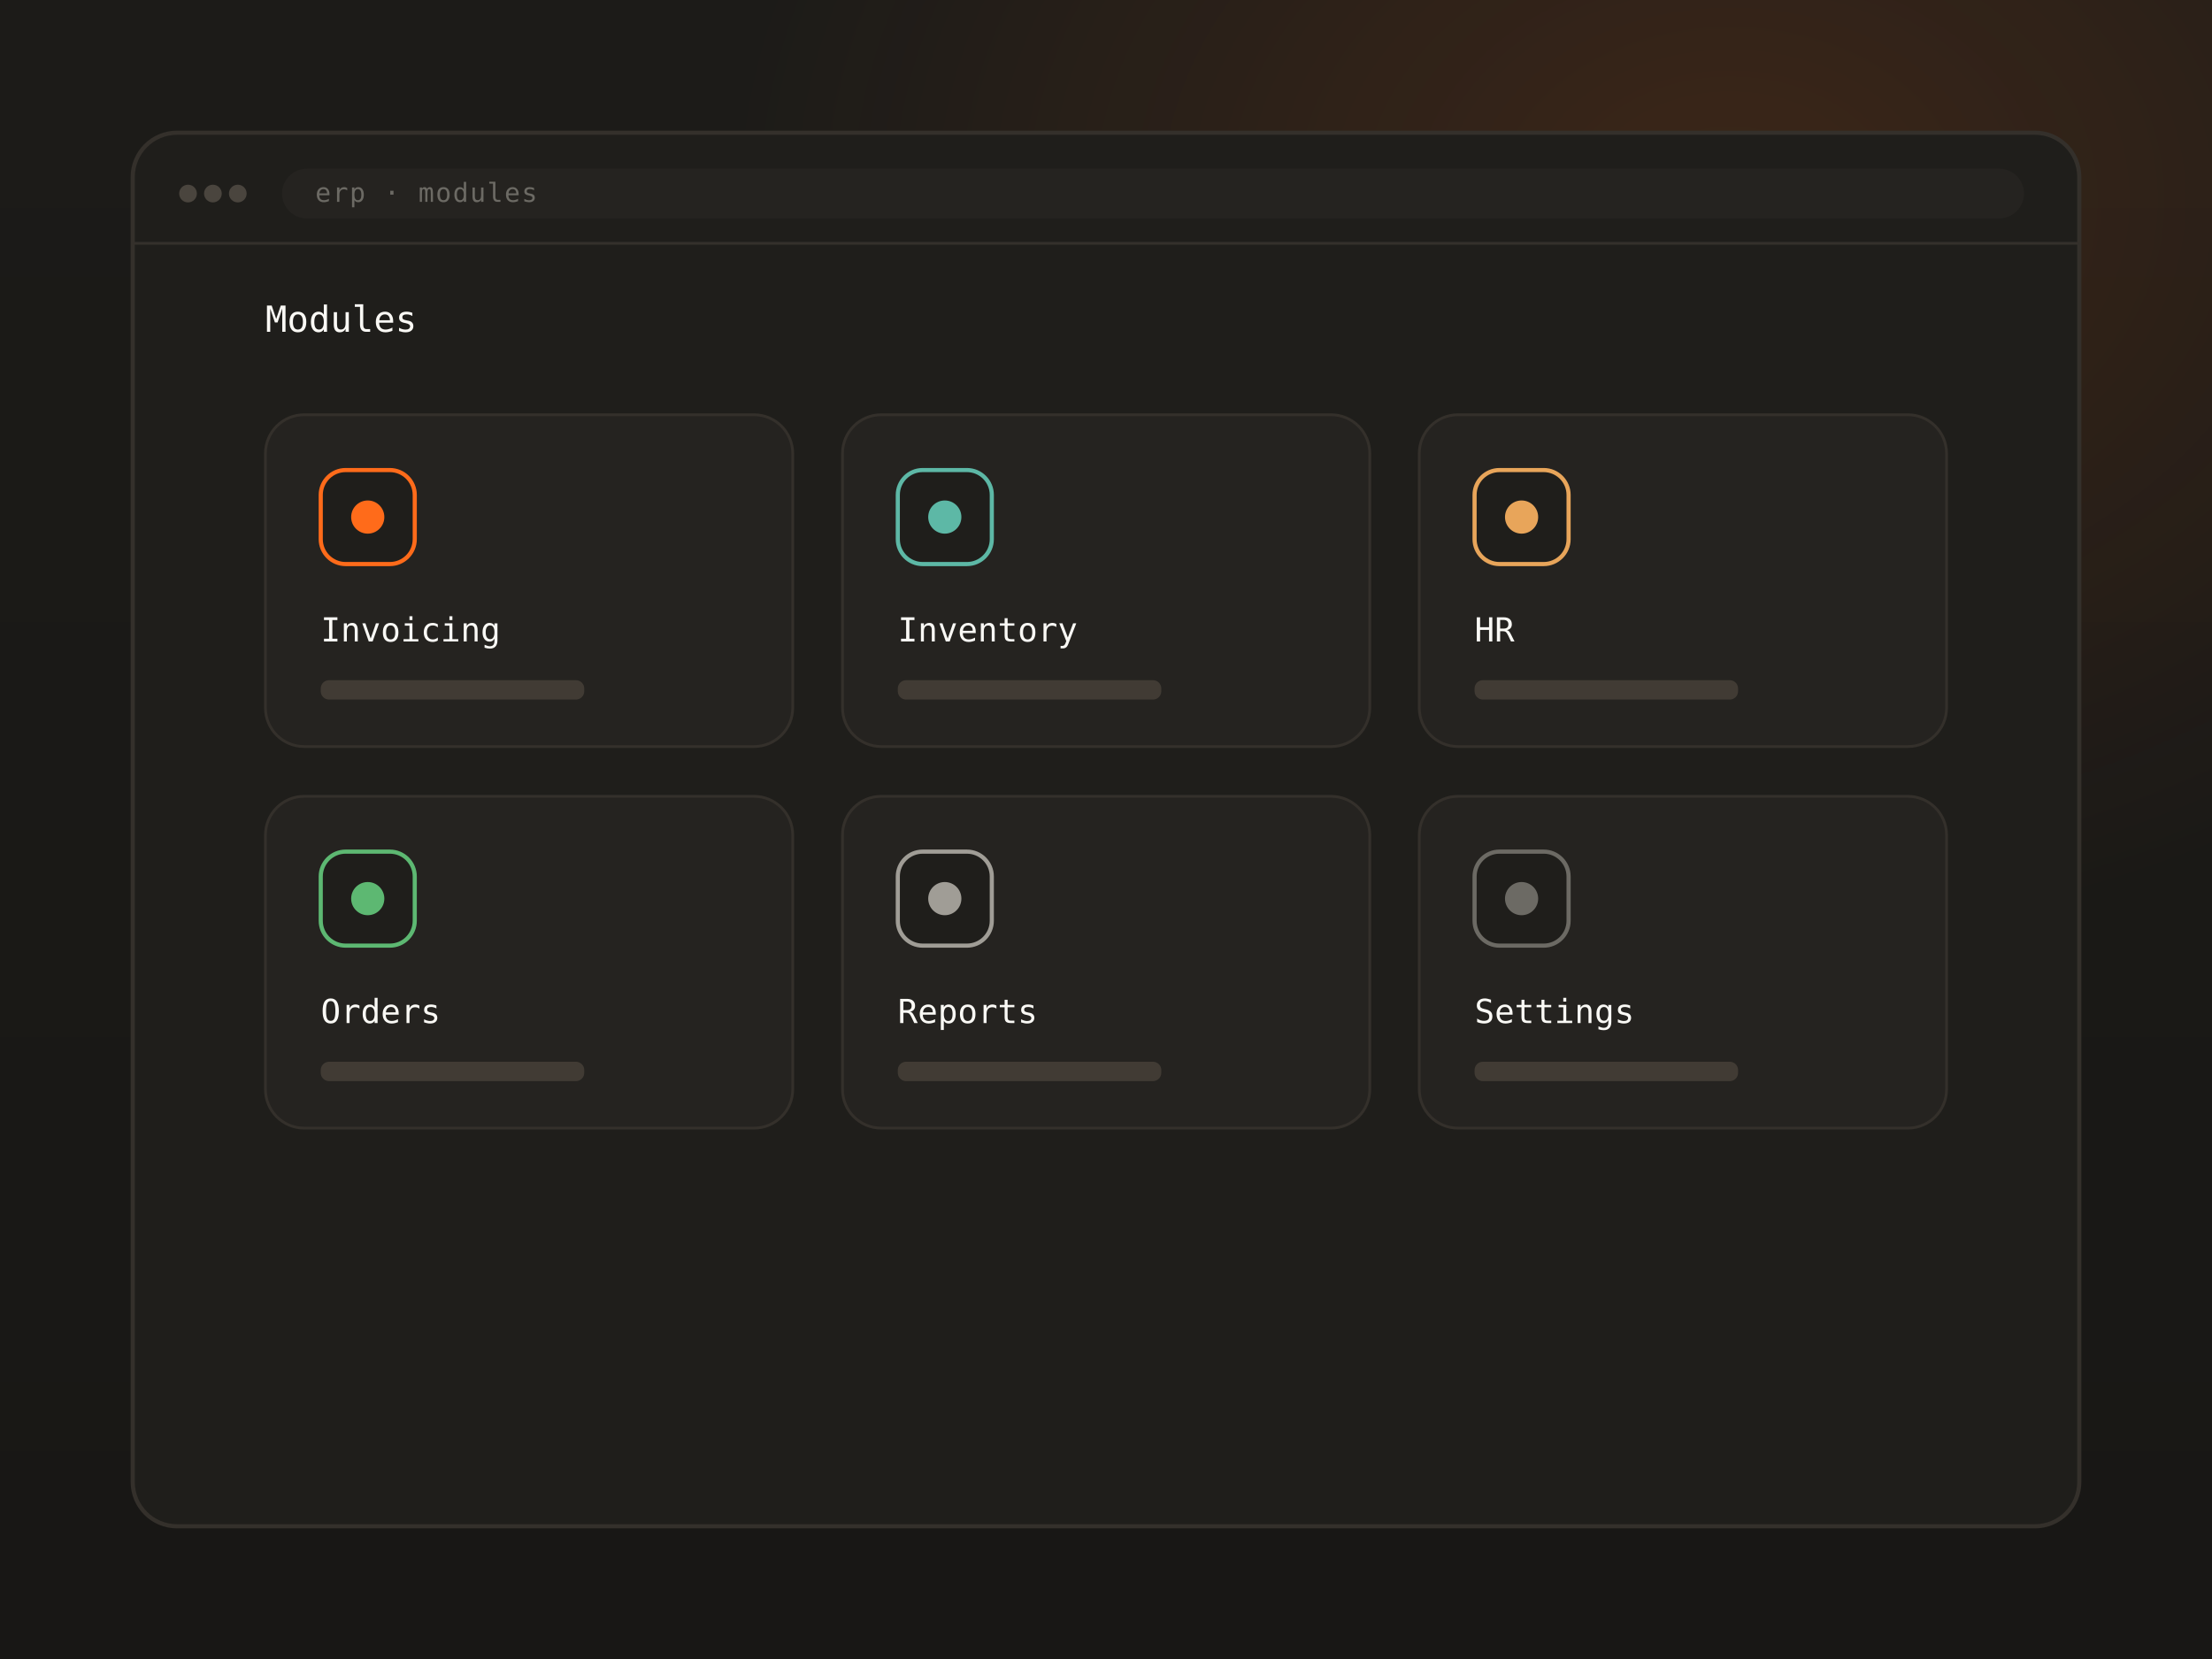
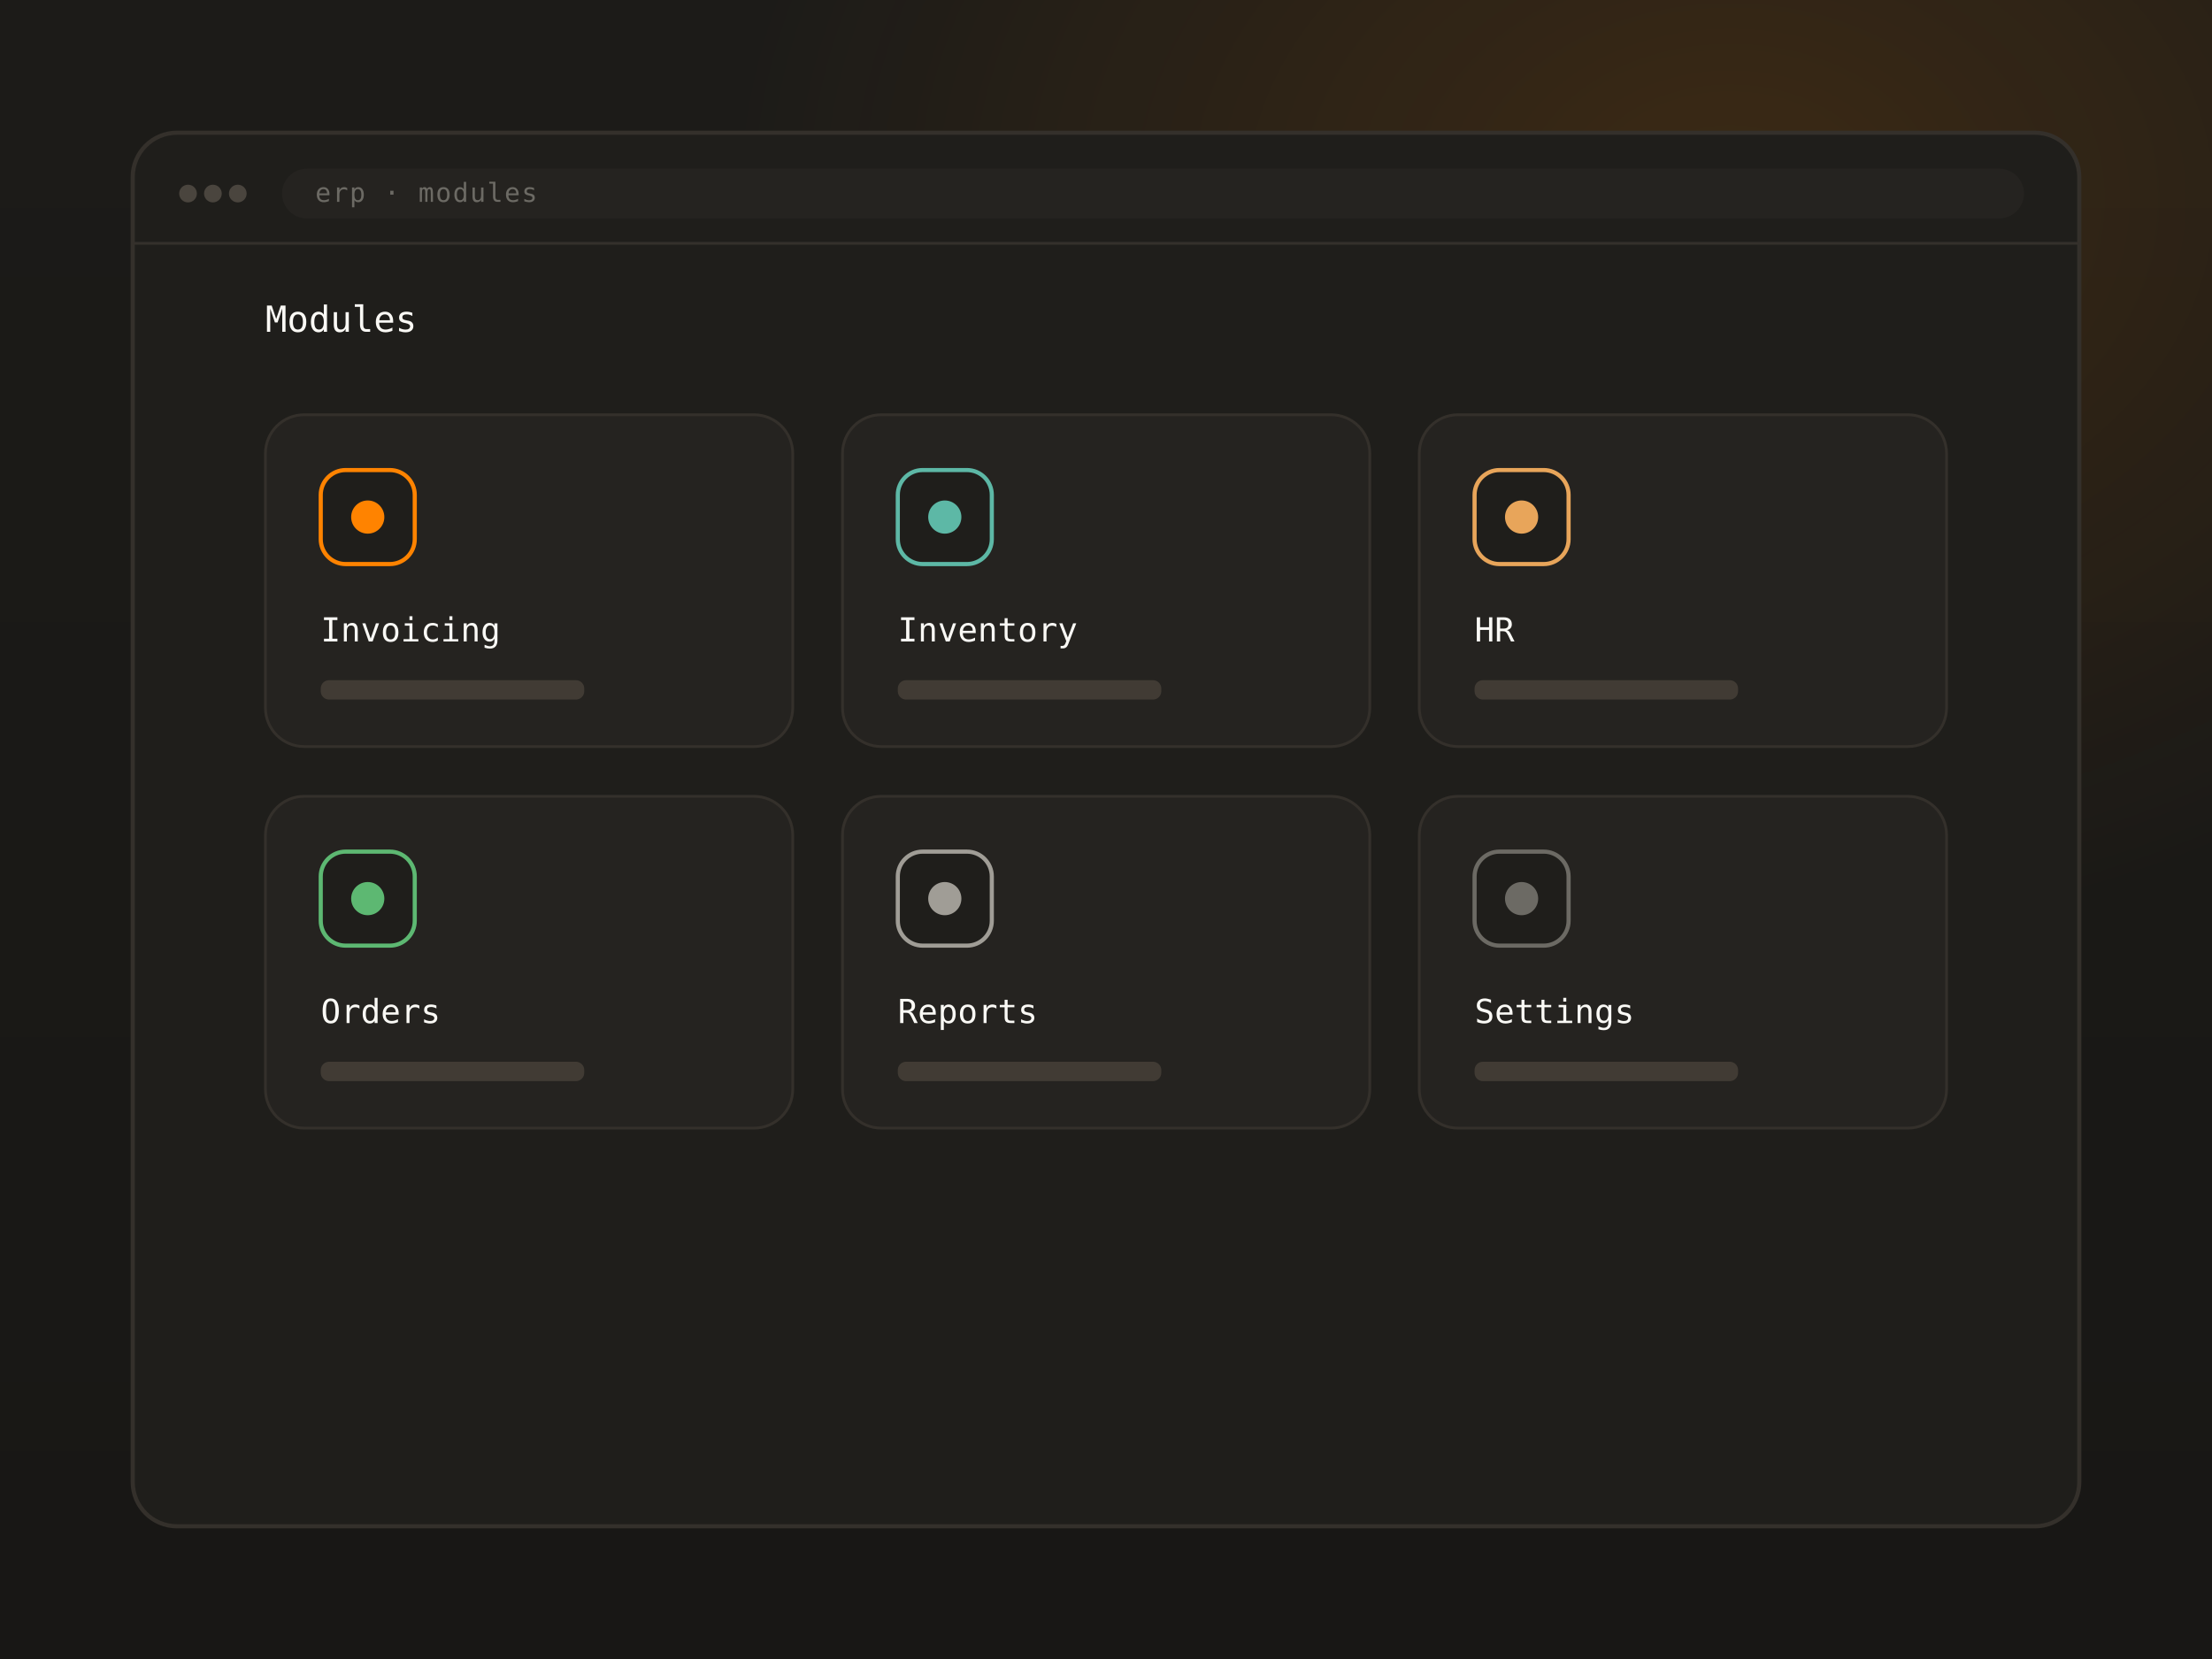
<svg xmlns="http://www.w3.org/2000/svg" viewBox="0 0 800 600" width="800" height="600" role="img">
  <defs>
    <linearGradient id="bg" x1="0" y1="0" x2="0" y2="1">
      <stop offset="0" stop-color="#1c1b18" />
      <stop offset="1" stop-color="#181715" />
    </linearGradient>
    <radialGradient id="glow" cx="0.78" cy="0.12" r="0.9">
-       <stop offset="0" stop-color="#ff6b1a" stop-opacity="0.14" />
-       <stop offset="0.5" stop-color="#ff6b1a" stop-opacity="0" />
+       <stop offset="0" stop-color="#ff8300" stop-opacity="0.14" />
+       <stop offset="0.5" stop-color="#ff8300" stop-opacity="0" />
    </radialGradient>
  </defs>
  <rect x="0.0" y="0.0" width="800.0" height="600.0" rx="0" fill="url(#bg)" />
  <rect x="0.0" y="0.0" width="800.0" height="600.0" rx="0" fill="url(#glow)" />
  <rect x="48.0" y="48.0" width="704.0" height="504.0" rx="16" fill="#1f1e1b" stroke="#34302b" stroke-width="1.5" />
  <circle cx="68.0" cy="70.0" r="3.2" fill="#4a453e" />
  <circle cx="77.0" cy="70.0" r="3.2" fill="#4a453e" />
  <circle cx="86.0" cy="70.0" r="3.2" fill="#4a453e" />
  <rect x="102.0" y="61.0" width="630.0" height="18.0" rx="9" fill="#252320" />
  <text x="114.0" y="73.0" font-family="'JetBrains Mono','SFMono-Regular',ui-monospace,monospace" font-size="9.5" font-weight="400" fill="#6c6a64" text-anchor="start" letter-spacing="0.5">erp · modules</text>
  <line x1="48.0" y1="88.0" x2="752.0" y2="88.0" stroke="#34302b" stroke-width="1" stroke-linecap="round" />
  <text x="96.0" y="120.0" font-family="'JetBrains Mono','SFMono-Regular',ui-monospace,monospace" font-size="13" font-weight="400" fill="#faf9f5" text-anchor="start">Modules</text>
  <rect x="96.0" y="150.0" width="190.7" height="120.0" rx="14" fill="#252320" stroke="#34302b" stroke-width="1" />
-   <rect x="116.0" y="170.0" width="34.0" height="34.0" rx="9" fill="#1f1e1b" stroke="#ff6b1a" stroke-width="1.5" />
-   <circle cx="133.0" cy="187.0" r="6.0" fill="#ff6b1a" />
+   <rect x="116.0" y="170.0" width="34.0" height="34.0" rx="9" fill="#1f1e1b" stroke="#ff8300" stroke-width="1.5" />
+   <circle cx="133.0" cy="187.0" r="6.0" fill="#ff8300" />
  <text x="116.0" y="232.0" font-family="'JetBrains Mono','SFMono-Regular',ui-monospace,monospace" font-size="12" font-weight="400" fill="#faf9f5" text-anchor="start">Invoicing</text>
  <rect x="116.0" y="246.0" width="95.3" height="7.0" rx="3" fill="#413b34" />
  <rect x="304.7" y="150.0" width="190.7" height="120.0" rx="14" fill="#252320" stroke="#34302b" stroke-width="1" />
  <rect x="324.7" y="170.0" width="34.0" height="34.0" rx="9" fill="#1f1e1b" stroke="#5db8a6" stroke-width="1.5" />
  <circle cx="341.7" cy="187.0" r="6.0" fill="#5db8a6" />
  <text x="324.7" y="232.0" font-family="'JetBrains Mono','SFMono-Regular',ui-monospace,monospace" font-size="12" font-weight="400" fill="#faf9f5" text-anchor="start">Inventory</text>
  <rect x="324.7" y="246.0" width="95.3" height="7.0" rx="3" fill="#413b34" />
  <rect x="513.3" y="150.0" width="190.7" height="120.0" rx="14" fill="#252320" stroke="#34302b" stroke-width="1" />
  <rect x="533.3" y="170.0" width="34.0" height="34.0" rx="9" fill="#1f1e1b" stroke="#e8a55a" stroke-width="1.5" />
  <circle cx="550.3" cy="187.0" r="6.0" fill="#e8a55a" />
  <text x="533.3" y="232.0" font-family="'JetBrains Mono','SFMono-Regular',ui-monospace,monospace" font-size="12" font-weight="400" fill="#faf9f5" text-anchor="start">HR</text>
  <rect x="533.3" y="246.0" width="95.3" height="7.0" rx="3" fill="#413b34" />
  <rect x="96.0" y="288.0" width="190.7" height="120.0" rx="14" fill="#252320" stroke="#34302b" stroke-width="1" />
  <rect x="116.0" y="308.0" width="34.0" height="34.0" rx="9" fill="#1f1e1b" stroke="#5db872" stroke-width="1.5" />
  <circle cx="133.0" cy="325.0" r="6.0" fill="#5db872" />
  <text x="116.0" y="370.0" font-family="'JetBrains Mono','SFMono-Regular',ui-monospace,monospace" font-size="12" font-weight="400" fill="#faf9f5" text-anchor="start">Orders</text>
  <rect x="116.0" y="384.0" width="95.3" height="7.0" rx="3" fill="#413b34" />
  <rect x="304.7" y="288.0" width="190.7" height="120.0" rx="14" fill="#252320" stroke="#34302b" stroke-width="1" />
  <rect x="324.7" y="308.0" width="34.0" height="34.0" rx="9" fill="#1f1e1b" stroke="#a09d96" stroke-width="1.5" />
  <circle cx="341.7" cy="325.0" r="6.0" fill="#a09d96" />
  <text x="324.7" y="370.0" font-family="'JetBrains Mono','SFMono-Regular',ui-monospace,monospace" font-size="12" font-weight="400" fill="#faf9f5" text-anchor="start">Reports</text>
  <rect x="324.7" y="384.0" width="95.3" height="7.0" rx="3" fill="#413b34" />
  <rect x="513.3" y="288.0" width="190.7" height="120.0" rx="14" fill="#252320" stroke="#34302b" stroke-width="1" />
  <rect x="533.3" y="308.0" width="34.0" height="34.0" rx="9" fill="#1f1e1b" stroke="#6c6a64" stroke-width="1.5" />
  <circle cx="550.3" cy="325.0" r="6.0" fill="#6c6a64" />
  <text x="533.3" y="370.0" font-family="'JetBrains Mono','SFMono-Regular',ui-monospace,monospace" font-size="12" font-weight="400" fill="#faf9f5" text-anchor="start">Settings</text>
  <rect x="533.3" y="384.0" width="95.3" height="7.0" rx="3" fill="#413b34" />
</svg>
